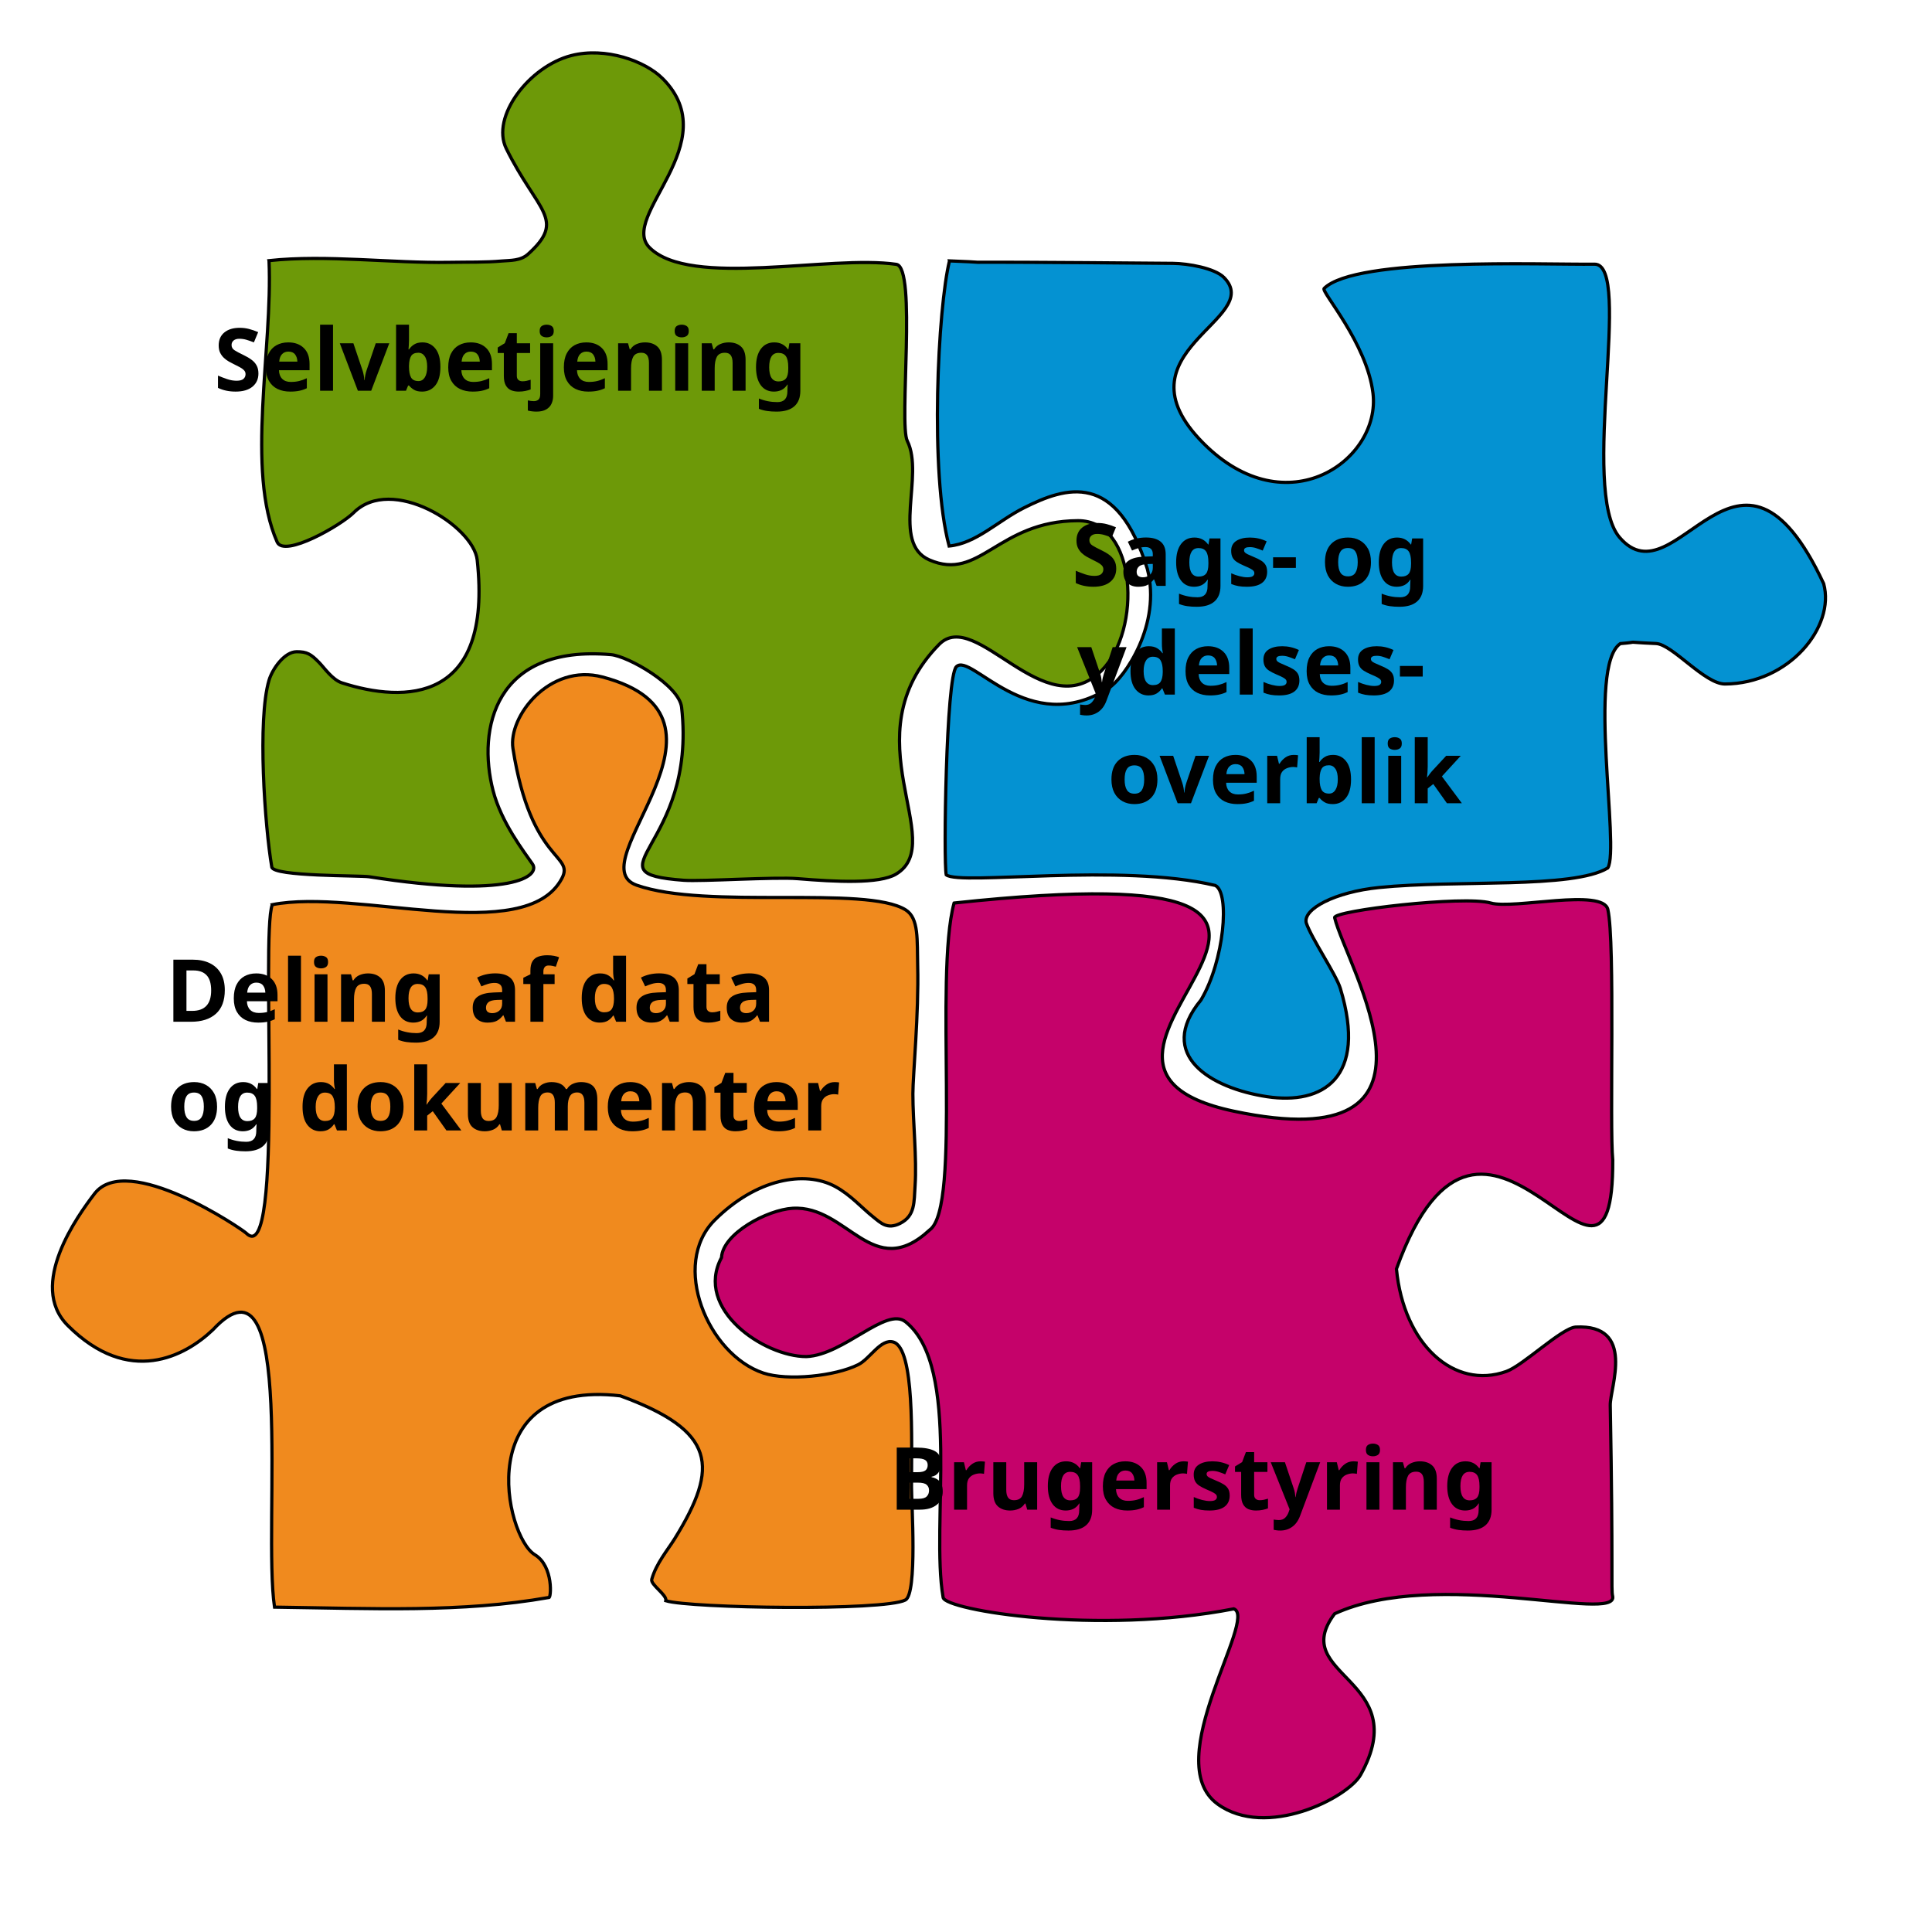
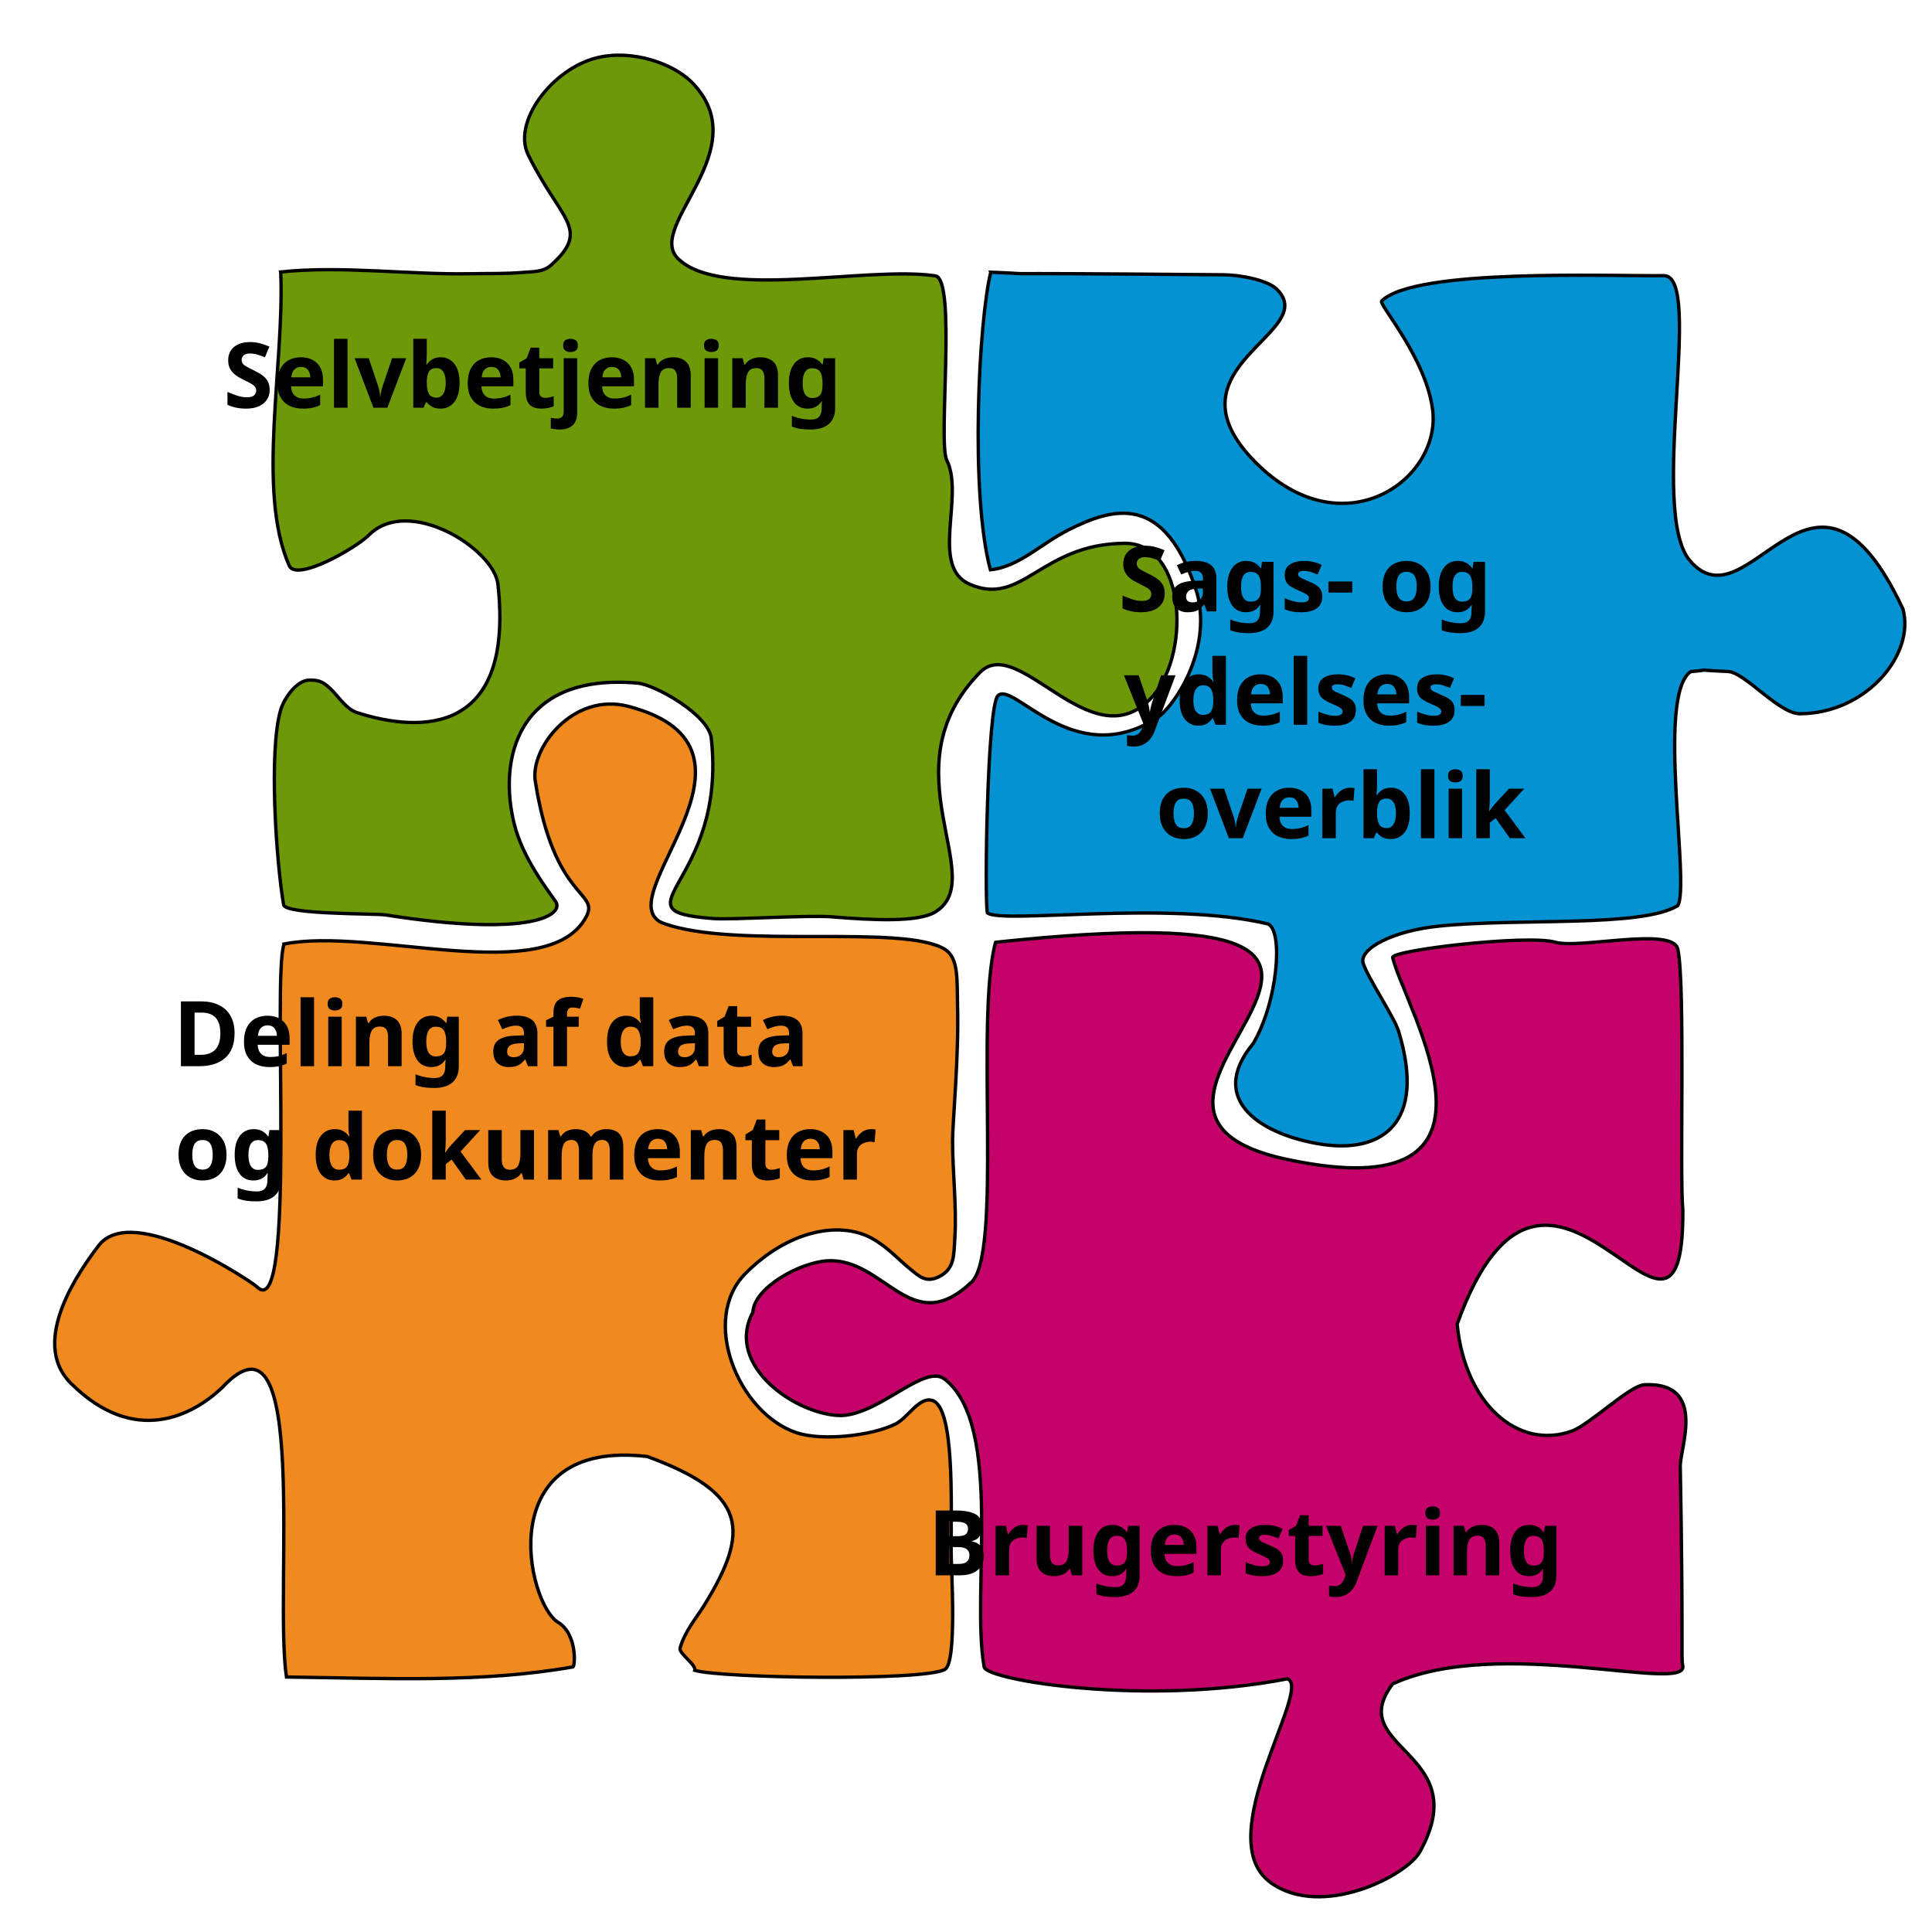
- <svg xmlns="http://www.w3.org/2000/svg" width="600" height="600" id="svg2" version="1.1">
+ <svg xmlns="http://www.w3.org/2000/svg" width="575" height="575" id="svg2" version="1.1">
  <defs id="defs4">
    </defs>
  <g id="layer1">
    <path style="fill:#6d9908;fill-opacity:1;stroke:#000000;stroke-width:1px;stroke-linecap:butt;stroke-linejoin:miter;stroke-opacity:1" d="m 83.543,80.942 c 17.799,-1.916 38.446,0.846 56.025,0.529 6.307,-0.114 10.867,0.062 16.409,-0.42 2.529,-0.22 5.68,-0.027 8.011,-2.128 12.041,-10.856 2.889,-13.175 -6.765,-32.794 -4.833,-9.822 7.073,-25.509 20.19,-28.872 10.662,-2.733 22.912,1.67 28.359,7.118 19.94,19.94 -13.721,42.848 -4.041,52.528 12.642,12.642 56.019,2.178 76.631,5.193 6.391,0.935 0.738,49.511 3.406,54.848 5.361,10.721 -5.103,31.717 6.836,36.934 15.7,6.861 21.179,-12.049 46.137,-12.177 18.536,-0.095 19.834,34.089 7.401,46.523 -17.716,17.716 -39.029,-19.807 -50.508,-8.081 -28.127,28.734 3.214,61.402 -13.372,71.325 -5.168,3.092 -18.748,2.385 -30.569,1.406 -7.043,-0.583 -29.8,0.92 -35.355,0.505 -30.724,-2.293 4.183,-10.098 -0.653,-53.686 -0.768,-6.92 -16.668,-15.927 -21.941,-16.387 -36.136,-3.153 -41.55,23.047 -36.627,42.197 2.553,9.929 9.552,18.911 12.249,22.826 2.523,3.662 -6.328,10.917 -50.727,3.957 -2.813,-0.441 -29.722,-0.049 -30.23,-3.009 -2.19,-12.759 -4.491,-45.855 -0.865,-58.022 1.056,-3.543 4.805,-8.841 8.584,-8.853 3.211,-0.01 4.402,0.701 7.006,3.376 1.627,1.671 4.114,5.341 7.041,6.285 19.356,6.241 46.908,6.487 42.019,-38.183 -1.148,-10.487 -26.525,-26.508 -38.386,-14.647 -3.839,3.839 -21.548,14.059 -23.739,9.091 -9.811,-22.251 -1.333,-59.965 -2.525,-87.378 z" id="path3827" />
    <path style="fill:#0492d2;fill-opacity:1;stroke:#000000;stroke-width:1px;stroke-linecap:butt;stroke-linejoin:miter;stroke-opacity:1" d="m 294.868,81.022 c 22.807,0.878 -18.886,-0.006 69.405,0.765 4.716,0.041 12.959,1.511 15.795,4.347 13.038,13.038 -34.573,23.088 -6.408,51.457 25.999,26.187 55.236,5.201 52.73,-15.494 -1.887,-15.584 -16.174,-31.521 -15.181,-32.513 9.796,-9.796 67.837,-7.335 83.976,-7.54 12.097,-0.154 -4.712,70.257 7.775,84.842 17.662,20.631 36.894,-42.346 63.395,14.377 3.674,13.4 -10.813,31.062 -30.638,31.158 -6.308,0.03 -16.361,-12.342 -21.43,-12.568 -11.503,-0.513 -3.748,-0.581 -11.088,0.026 -10.366,7.008 -0.06,63.653 -3.887,69.675 -10.832,6.556 -46.898,3.622 -71.02,6.07 -13.704,1.391 -23.795,6.696 -22.607,11.036 1.637,4.832 9.253,15.968 10.575,20.322 8.498,27.974 -5.622,36.176 -22.742,33.605 -17.516,-2.631 -34.663,-12.922 -20.552,-30.014 7.23,-12.14 9.076,-33.403 4.436,-35.589 -29.574,-7.068 -79.157,0.095 -83.543,-3.292 -0.873,-3.867 -0.064,-61.451 3.143,-64.632 4.604,-4.568 22.408,22.42 47.192,6.714 5.093,-3.228 16.596,-19.935 12.122,-37.08 -9.526,-30.654 -25.313,-25.499 -38.29,-18.995 -8.176,4.098 -14.893,11.099 -23.27,11.875 -6.093,-22.654 -3.443,-74.322 0.113,-88.549 z" id="path3840" />
    <path style="fill:#f08a1e;fill-opacity:1;stroke:#000000;stroke-width:1px;stroke-linecap:butt;stroke-linejoin:miter;stroke-opacity:1" d="m 84.553,280.952 c 26.139,-5.182 78.527,13.117 89.904,-8.081 4.129,-7.695 -9.566,-4.729 -15.152,-40.406 -1.543,-9.853 11.297,-26.569 27.779,-22.223 47.726,12.583 -7.889,58.114 10.607,64.65 21.715,7.673 71.216,-0.013 83.547,7.663 4.182,2.603 3.55,9.381 3.755,17.452 0.375,14.784 -1.49,33.908 -1.49,39.658 0,8.86 1.256,19.943 0.686,28.543 -0.34,5.13 0.051,9.377 -4.676,11.741 -3.985,1.992 -6.016,-0.18 -8.383,-2.065 -3.546,-2.824 -6.955,-6.782 -11.692,-9.364 -9.498,-5.177 -24.658,-2.427 -37.504,10.419 -13.744,13.744 -2.148,41.71 15.152,47.477 7.457,2.486 22.239,0.992 29.468,-2.623 3.627,-1.813 6.986,-8.149 10.877,-7.01 6.677,1.954 5.643,30.199 5.643,44.988 0,5.128 1.856,33.152 -1.898,35.121 -6.615,3.47 -66.746,2.577 -74.394,0.235 0.43,-1.82 -4.834,-4.988 -4.371,-6.654 1.377,-4.954 4.976,-9.136 7.123,-12.609 13.858,-22.424 12.896,-33.479 -16.894,-44.376 -46.566,-5.411 -35.84,43.743 -26.544,49.342 5.905,3.557 5.064,13.838 4.321,13.288 -26.981,4.768 -54.773,3.4 -85.164,2.993 -3.75,-25.291 7.104,-114.349 -19.138,-86.139 -8.547,8.157 -26.02,17.718 -45.078,-1.34 -12.569,-12.569 3.189,-34.181 8.305,-40.896 10.122,-13.285 45.859,10.98 47.131,12.244 11.918,11.849 4.38,-92.013 8.081,-102.025 z" id="path3842" />
    <path style="fill:#c5026a;fill-opacity:1;stroke:#000000;stroke-width:1px;stroke-linecap:butt;stroke-linejoin:miter;stroke-opacity:1" d="m 296.297,280.44 c 161.964,-17.268 12.758,48.945 86.873,64.65 72.518,15.367 34.965,-44.905 31.315,-60.104 -0.518,-2.156 40.173,-6.955 48.487,-4.546 7.04,2.04 34.858,-4.709 36.365,2.02 2.299,10.262 0.488,67.479 1.515,77.782 0.241,61.323 -39.681,-42.579 -67.175,33.84 2.247,23.52 17.963,37.623 34.134,31.829 5.249,-1.88 17.043,-13.386 21.503,-13.779 18.816,-0.958 10.665,18.737 10.765,24.285 0.924,50.998 0.22,57.175 0.726,59.232 2.122,8.63 -54.821,-9.023 -86.321,5.51 -14.736,19.497 24.795,19.971 8.081,50.003 -3.997,7.182 -29.388,20.079 -44.447,9.091 -18.246,-13.313 12.709,-57.88 5.051,-60.609 -42.31,8.218 -89.576,0.397 -90.267,-3.514 -3.97,-22.472 5.836,-71.696 -11.691,-85.639 -6.002,-4.775 -19.11,10.319 -30.769,10.807 -13.225,0.017 -34.911,-14.79 -26.372,-30.75 0.411,-7.533 14.281,-14.835 22.078,-15.303 17.09,-1.025 24.823,23.18 42.572,6.716 9.972,-7.037 1.357,-78.481 7.576,-101.52 z" id="path3848" />
    <text xml:space="preserve" style="font-size:40px;font-style:normal;font-weight:bold;text-align:center;line-height:125%;letter-spacing:0px;word-spacing:0px;text-anchor:middle;fill:#000000;fill-opacity:1;stroke:none;font-family:Sans;-inkscape-font-specification:Sans Bold" x="184.558" y="121.348" id="text3850">
      <tspan id="tspan3852" x="184.558" y="121.348" style="font-size:27px;font-family:Paralucent Medium;-inkscape-font-specification:Paralucent Medium">Selvbetjening</tspan>
    </text>
    <text id="text3854" y="181.957" x="424.975" style="font-size:40px;font-style:normal;font-weight:bold;text-align:center;line-height:125%;letter-spacing:0px;word-spacing:0px;text-anchor:middle;fill:#000000;fill-opacity:1;stroke:none;font-family:Sans;-inkscape-font-specification:Sans Bold" xml:space="preserve">
      <tspan style="font-size:27px;font-family:Paralucent Medium;-inkscape-font-specification:Paralucent Medium" y="181.957" x="428.376" id="tspan3856">Sags- og </tspan>
      <tspan style="font-size:27px;font-family:Paralucent Medium;-inkscape-font-specification:Paralucent Medium" y="215.707" x="424.975" id="tspan3860">ydelses-</tspan>
      <tspan style="font-size:27px;font-family:Paralucent Medium;-inkscape-font-specification:Paralucent Medium" y="249.457" x="424.975" id="tspan3858">overblik</tspan>
    </text>
    <text xml:space="preserve" style="font-size:40px;font-style:normal;font-weight:bold;text-align:center;line-height:125%;letter-spacing:0px;word-spacing:0px;text-anchor:middle;fill:#000000;fill-opacity:1;stroke:none;font-family:Sans;-inkscape-font-specification:Sans Bold" x="182.538" y="317.318" id="text3862">
      <tspan id="tspan3868" x="182.538" y="317.318" style="font-size:27px;font-family:Paralucent Medium;-inkscape-font-specification:Paralucent Medium">Deling af data</tspan>
      <tspan x="182.538" y="351.068" style="font-size:27px;font-family:Paralucent Medium;-inkscape-font-specification:Paralucent Medium" id="tspan3875">og dokumenter</tspan>
    </text>
    <text id="text3877" y="468.841" x="396.691" style="font-size:40px;font-style:normal;font-weight:bold;text-align:center;line-height:125%;letter-spacing:0px;word-spacing:0px;text-anchor:middle;fill:#000000;fill-opacity:1;stroke:none;font-family:Sans;-inkscape-font-specification:Sans Bold" xml:space="preserve">
      <tspan id="tspan3881" style="font-size:27px;font-family:Paralucent Medium;-inkscape-font-specification:Paralucent Medium" y="468.841" x="396.691">Brugerstyring</tspan>
    </text>
  </g>
</svg>
